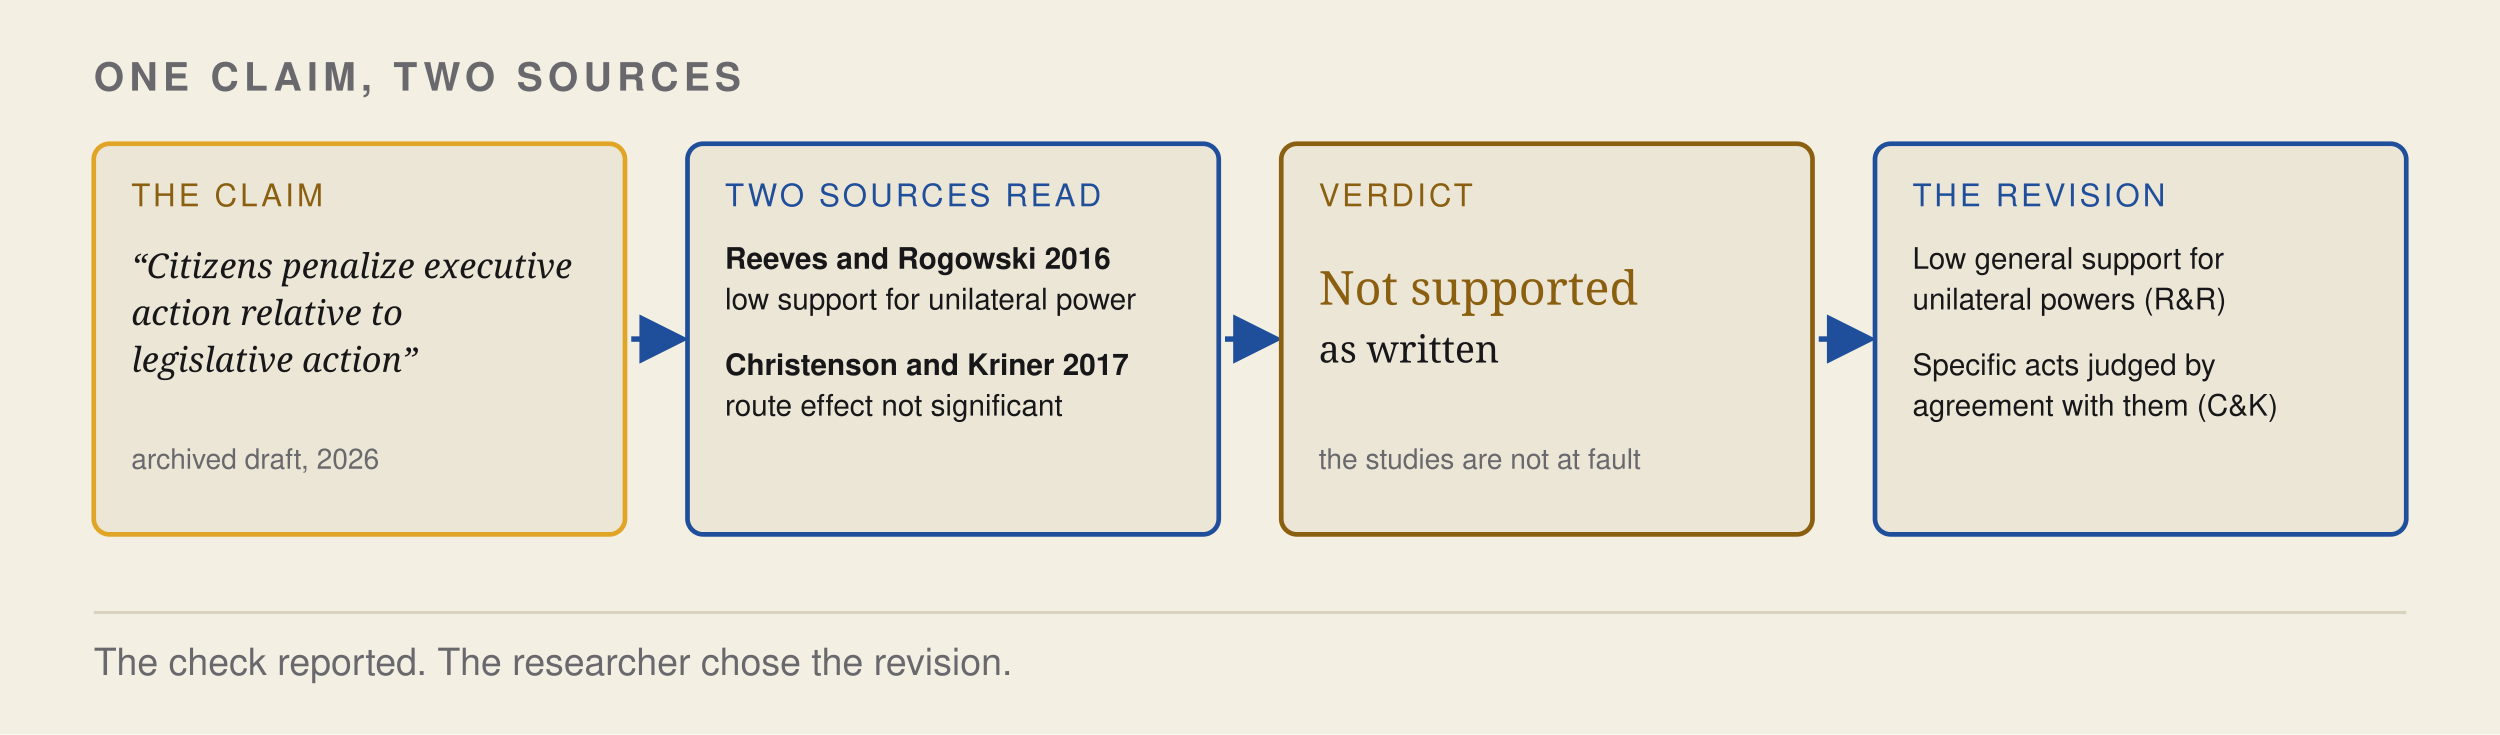
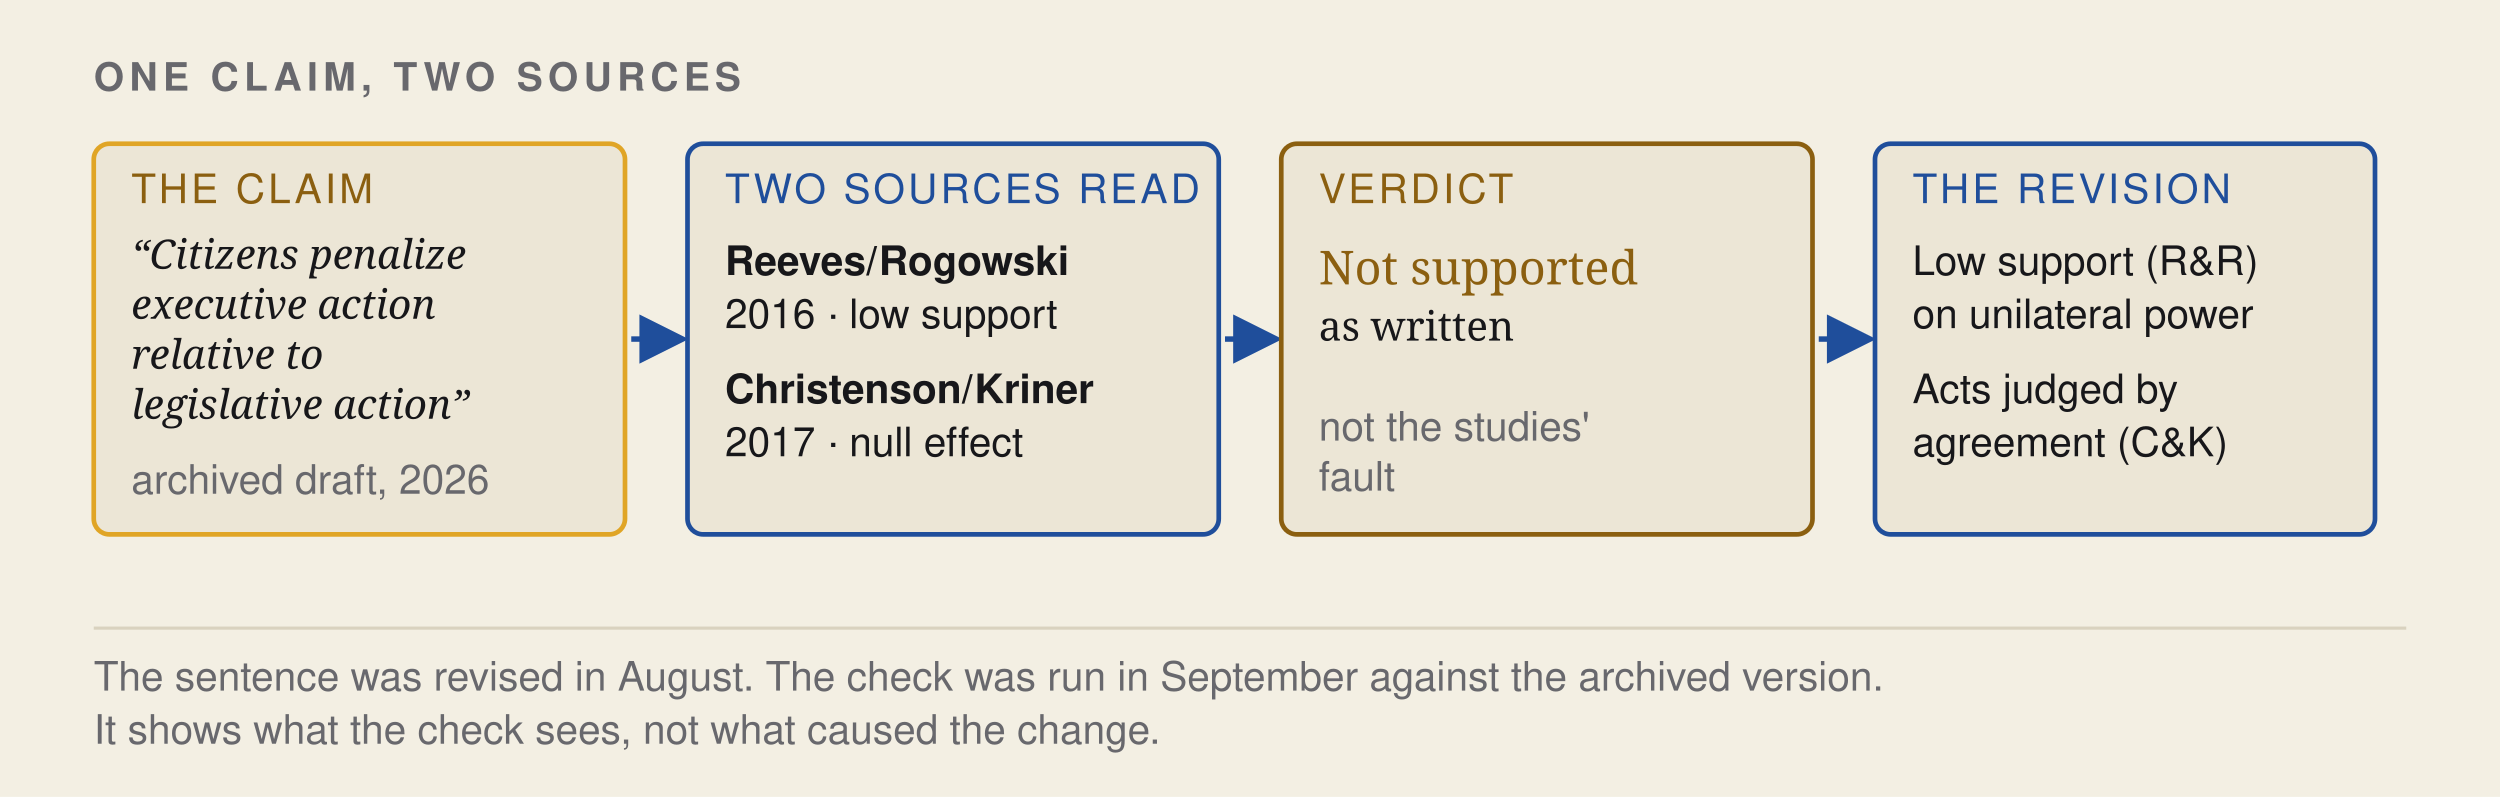
- <svg xmlns="http://www.w3.org/2000/svg" viewBox="0 0 1600 470" width="1600" height="470" role="img" aria-label="A claim from an archived draft, checked against two sources that were read in full. Neither supports the comparison as written. The researcher rewrote it as two narrower claims, one per source.">
+ <svg xmlns="http://www.w3.org/2000/svg" viewBox="0 0 1600 510" width="1600" height="510" role="img" aria-label="A claim from an archived draft, checked against two sources that were read in full. Neither supports the comparison as written. The researcher rewrote it as two narrower claims, one per source.">
  <defs>
    <marker id="a4" viewBox="0 0 10 10" refX="8.5" refY="5" markerWidth="9" markerHeight="9" orient="auto" markerUnits="strokeWidth">
      <path d="M0,0 L10,5 L0,10 z" fill="#1F4E9B" />
    </marker>
  </defs>
-   <rect width="1600" height="470" fill="#F3EFE3" />
+   <rect width="1600" height="510" fill="#F3EFE3" />
  <text x="60" y="58" font-family="-apple-system,Segoe UI,Helvetica,Arial,sans-serif" font-size="25" font-weight="600" letter-spacing="3.4" fill="#68686D">ONE CLAIM, TWO SOURCES</text>
  <g stroke="#1F4E9B" stroke-width="3.5" marker-end="url(#a4)">
    <line x1="404" y1="217" x2="436" y2="217" />
    <line x1="784" y1="217" x2="816" y2="217" />
    <line x1="1164" y1="217" x2="1196" y2="217" />
  </g>
  <rect x="60" y="92" width="340" height="250" rx="10" fill="#ECE6D6" stroke="#E0A526" stroke-width="3" />
-   <text x="84" y="132" font-family="-apple-system,Segoe UI,Helvetica,Arial,sans-serif" font-size="20" letter-spacing="2" fill="#8B5F10">THE CLAIM</text>
-   <text x="84" y="178" font-family="Georgia,serif" font-size="22" font-style="italic" fill="#17171A">“Citizens penalize executive</text>
-   <text x="84" y="208" font-family="Georgia,serif" font-size="22" font-style="italic" fill="#17171A">action relative to</text>
-   <text x="84" y="238" font-family="Georgia,serif" font-size="22" font-style="italic" fill="#17171A">legislative action”</text>
-   <text x="84" y="300" font-family="-apple-system,Segoe UI,Helvetica,Arial,sans-serif" font-size="18" fill="#68686D">archived draft, 2026</text>
+   <text x="84" y="130" font-family="-apple-system,Segoe UI,Helvetica,Arial,sans-serif" font-size="26" letter-spacing="2" fill="#8B5F10">THE CLAIM</text>
+   <text x="84" y="172" font-family="Georgia,serif" font-size="26" font-style="italic" fill="#17171A">“Citizens penalize</text>
+   <text x="84" y="204" font-family="Georgia,serif" font-size="26" font-style="italic" fill="#17171A">executive action</text>
+   <text x="84" y="236" font-family="Georgia,serif" font-size="26" font-style="italic" fill="#17171A">relative to</text>
+   <text x="84" y="268" font-family="Georgia,serif" font-size="26" font-style="italic" fill="#17171A">legislative action”</text>
+   <text x="84" y="316" font-family="-apple-system,Segoe UI,Helvetica,Arial,sans-serif" font-size="26" fill="#68686D">archived draft, 2026</text>
  <rect x="440" y="92" width="340" height="250" rx="10" fill="#ECE6D6" stroke="#1F4E9B" stroke-width="3" />
-   <text x="464" y="132" font-family="-apple-system,Segoe UI,Helvetica,Arial,sans-serif" font-size="20" letter-spacing="2" fill="#1F4E9B">TWO SOURCES READ</text>
-   <text x="464" y="172" font-family="-apple-system,Segoe UI,Helvetica,Arial,sans-serif" font-size="19" font-weight="600" fill="#17171A">Reeves and Rogowski 2016</text>
-   <text x="464" y="198" font-family="-apple-system,Segoe UI,Helvetica,Arial,sans-serif" font-size="19" fill="#17171A">low support for unilateral power</text>
-   <text x="464" y="240" font-family="-apple-system,Segoe UI,Helvetica,Arial,sans-serif" font-size="19" font-weight="600" fill="#17171A">Christenson and Kriner 2017</text>
-   <text x="464" y="266" font-family="-apple-system,Segoe UI,Helvetica,Arial,sans-serif" font-size="19" fill="#17171A">route effect not significant</text>
+   <text x="464" y="130" font-family="-apple-system,Segoe UI,Helvetica,Arial,sans-serif" font-size="26" letter-spacing="2" fill="#1F4E9B">TWO SOURCES READ</text>
+   <text x="464" y="176" font-family="-apple-system,Segoe UI,Helvetica,Arial,sans-serif" font-size="26" font-weight="600" fill="#17171A">Reeves/Rogowski</text>
+   <text x="464" y="210" font-family="-apple-system,Segoe UI,Helvetica,Arial,sans-serif" font-size="26" fill="#17171A">2016 · low support</text>
+   <text x="464" y="258" font-family="-apple-system,Segoe UI,Helvetica,Arial,sans-serif" font-size="26" font-weight="600" fill="#17171A">Christenson/Kriner</text>
+   <text x="464" y="292" font-family="-apple-system,Segoe UI,Helvetica,Arial,sans-serif" font-size="26" fill="#17171A">2017 · null effect</text>
  <rect x="820" y="92" width="340" height="250" rx="10" fill="#ECE6D6" stroke="#8B5F10" stroke-width="3" />
-   <text x="844" y="132" font-family="-apple-system,Segoe UI,Helvetica,Arial,sans-serif" font-size="20" letter-spacing="2" fill="#8B5F10">VERDICT</text>
-   <text x="844" y="195" font-family="Georgia,serif" font-size="30" fill="#8B5F10">Not supported</text>
-   <text x="844" y="232" font-family="Georgia,serif" font-size="24" fill="#17171A">as written</text>
-   <text x="844" y="300" font-family="-apple-system,Segoe UI,Helvetica,Arial,sans-serif" font-size="18" fill="#68686D">the studies are not at fault</text>
-   <rect x="1200" y="92" width="340" height="250" rx="10" fill="#ECE6D6" stroke="#1F4E9B" stroke-width="3" />
-   <text x="1224" y="132" font-family="-apple-system,Segoe UI,Helvetica,Arial,sans-serif" font-size="20" letter-spacing="2" fill="#1F4E9B">THE REVISION</text>
-   <text x="1224" y="172" font-family="-apple-system,Segoe UI,Helvetica,Arial,sans-serif" font-size="19" fill="#17171A">Low general support for</text>
-   <text x="1224" y="198" font-family="-apple-system,Segoe UI,Helvetica,Arial,sans-serif" font-size="19" fill="#17171A">unilateral powers (R&amp;R)</text>
-   <text x="1224" y="240" font-family="-apple-system,Segoe UI,Helvetica,Arial,sans-serif" font-size="19" fill="#17171A">Specific acts judged by</text>
-   <text x="1224" y="266" font-family="-apple-system,Segoe UI,Helvetica,Arial,sans-serif" font-size="19" fill="#17171A">agreement with them (C&amp;K)</text>
-   <line x1="60" y1="392" x2="1540" y2="392" stroke="#d9d2bf" stroke-width="2" />
-   <text x="60" y="432" font-family="-apple-system,Segoe UI,Helvetica,Arial,sans-serif" font-size="24" fill="#68686D">The check reported. The researcher chose the revision.</text>
+   <text x="844" y="130" font-family="-apple-system,Segoe UI,Helvetica,Arial,sans-serif" font-size="26" letter-spacing="2" fill="#8B5F10">VERDICT</text>
+   <text x="844" y="182" font-family="Georgia,serif" font-size="30" fill="#8B5F10">Not supported</text>
+   <text x="844" y="218" font-family="Georgia,serif" font-size="26" fill="#17171A">as written</text>
+   <text x="844" y="282" font-family="-apple-system,Segoe UI,Helvetica,Arial,sans-serif" font-size="26" fill="#68686D">not the studies'</text>
+   <text x="844" y="314" font-family="-apple-system,Segoe UI,Helvetica,Arial,sans-serif" font-size="26" fill="#68686D">fault</text>
+   <rect x="1200" y="92" width="320" height="250" rx="10" fill="#ECE6D6" stroke="#1F4E9B" stroke-width="3" />
+   <text x="1224" y="130" font-family="-apple-system,Segoe UI,Helvetica,Arial,sans-serif" font-size="26" letter-spacing="2" fill="#1F4E9B">THE REVISION</text>
+   <text x="1224" y="176" font-family="-apple-system,Segoe UI,Helvetica,Arial,sans-serif" font-size="26" fill="#17171A">Low support (R&amp;R)</text>
+   <text x="1224" y="210" font-family="-apple-system,Segoe UI,Helvetica,Arial,sans-serif" font-size="26" fill="#17171A">on unilateral power</text>
+   <text x="1224" y="258" font-family="-apple-system,Segoe UI,Helvetica,Arial,sans-serif" font-size="26" fill="#17171A">Acts judged by</text>
+   <text x="1224" y="292" font-family="-apple-system,Segoe UI,Helvetica,Arial,sans-serif" font-size="26" fill="#17171A">agreement (C&amp;K)</text>
+   <line x1="60" y1="402" x2="1540" y2="402" stroke="#d9d2bf" stroke-width="2" />
+   <text x="60" y="442" font-family="-apple-system,Segoe UI,Helvetica,Arial,sans-serif" font-size="26" fill="#68686D">The sentence was revised in August. The check was run in September against the archived version.</text>
+   <text x="60" y="476" font-family="-apple-system,Segoe UI,Helvetica,Arial,sans-serif" font-size="26" fill="#68686D">It shows what the check sees, not what caused the change.</text>
</svg>
